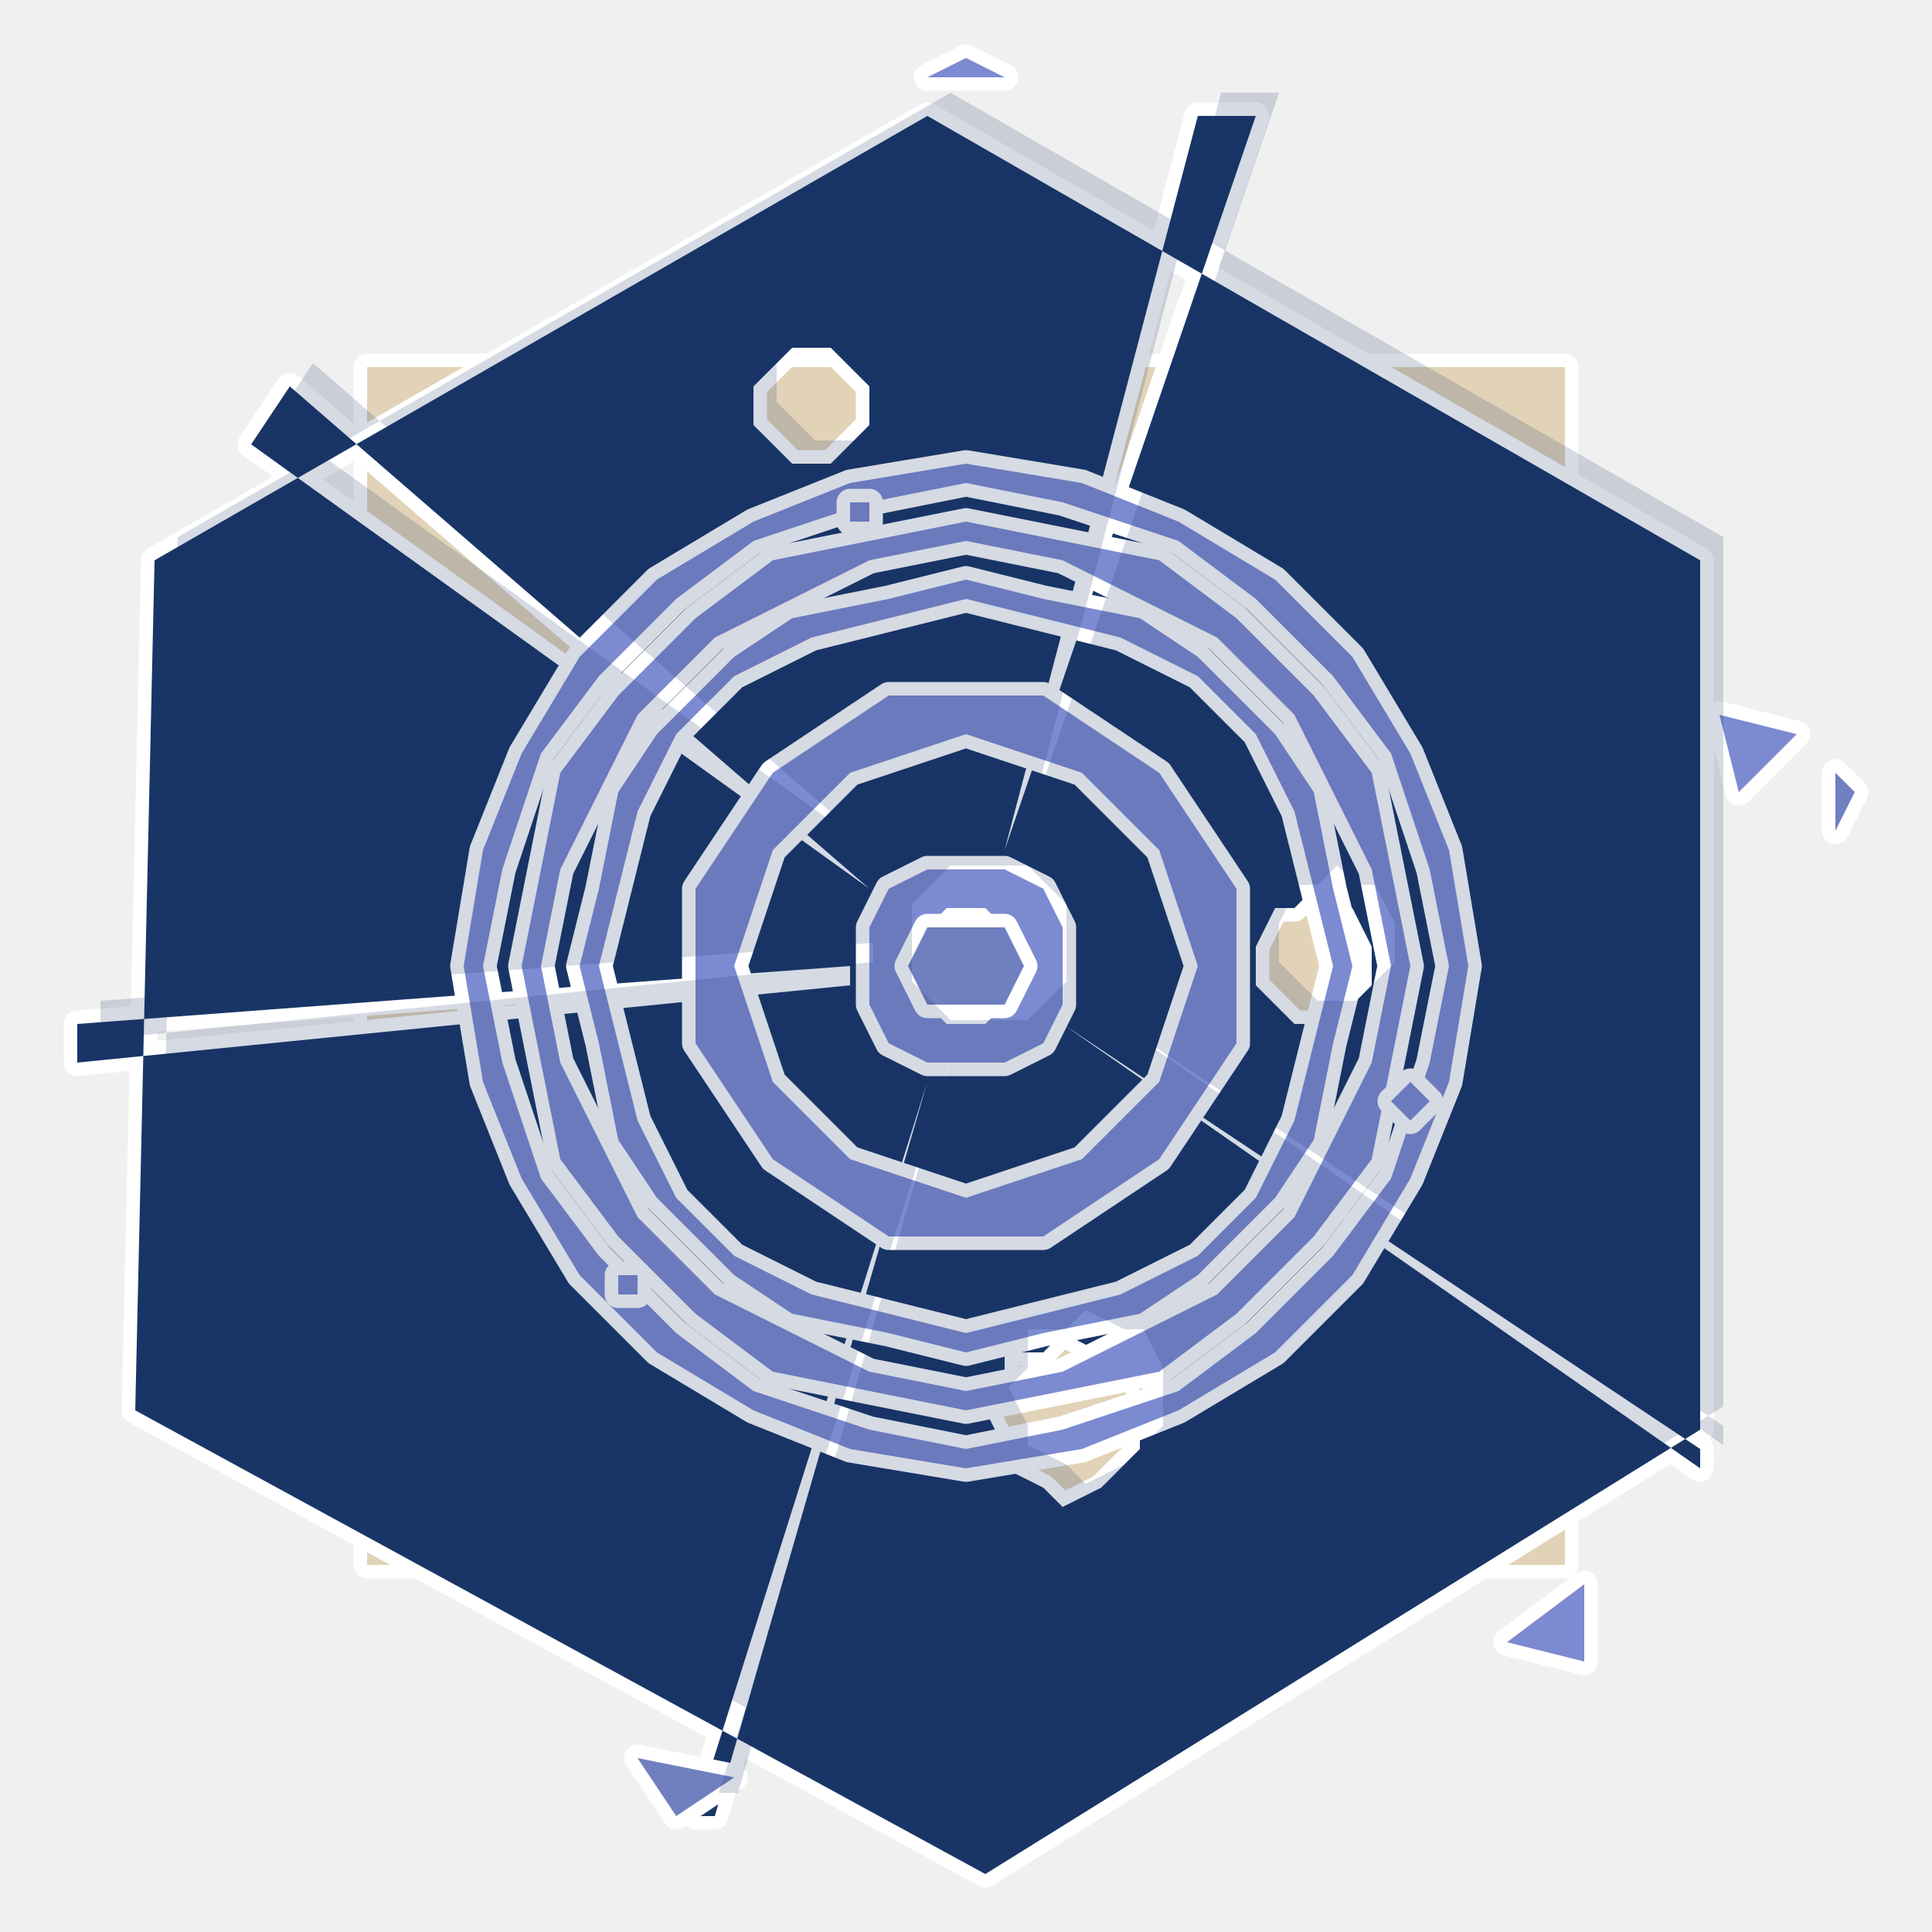
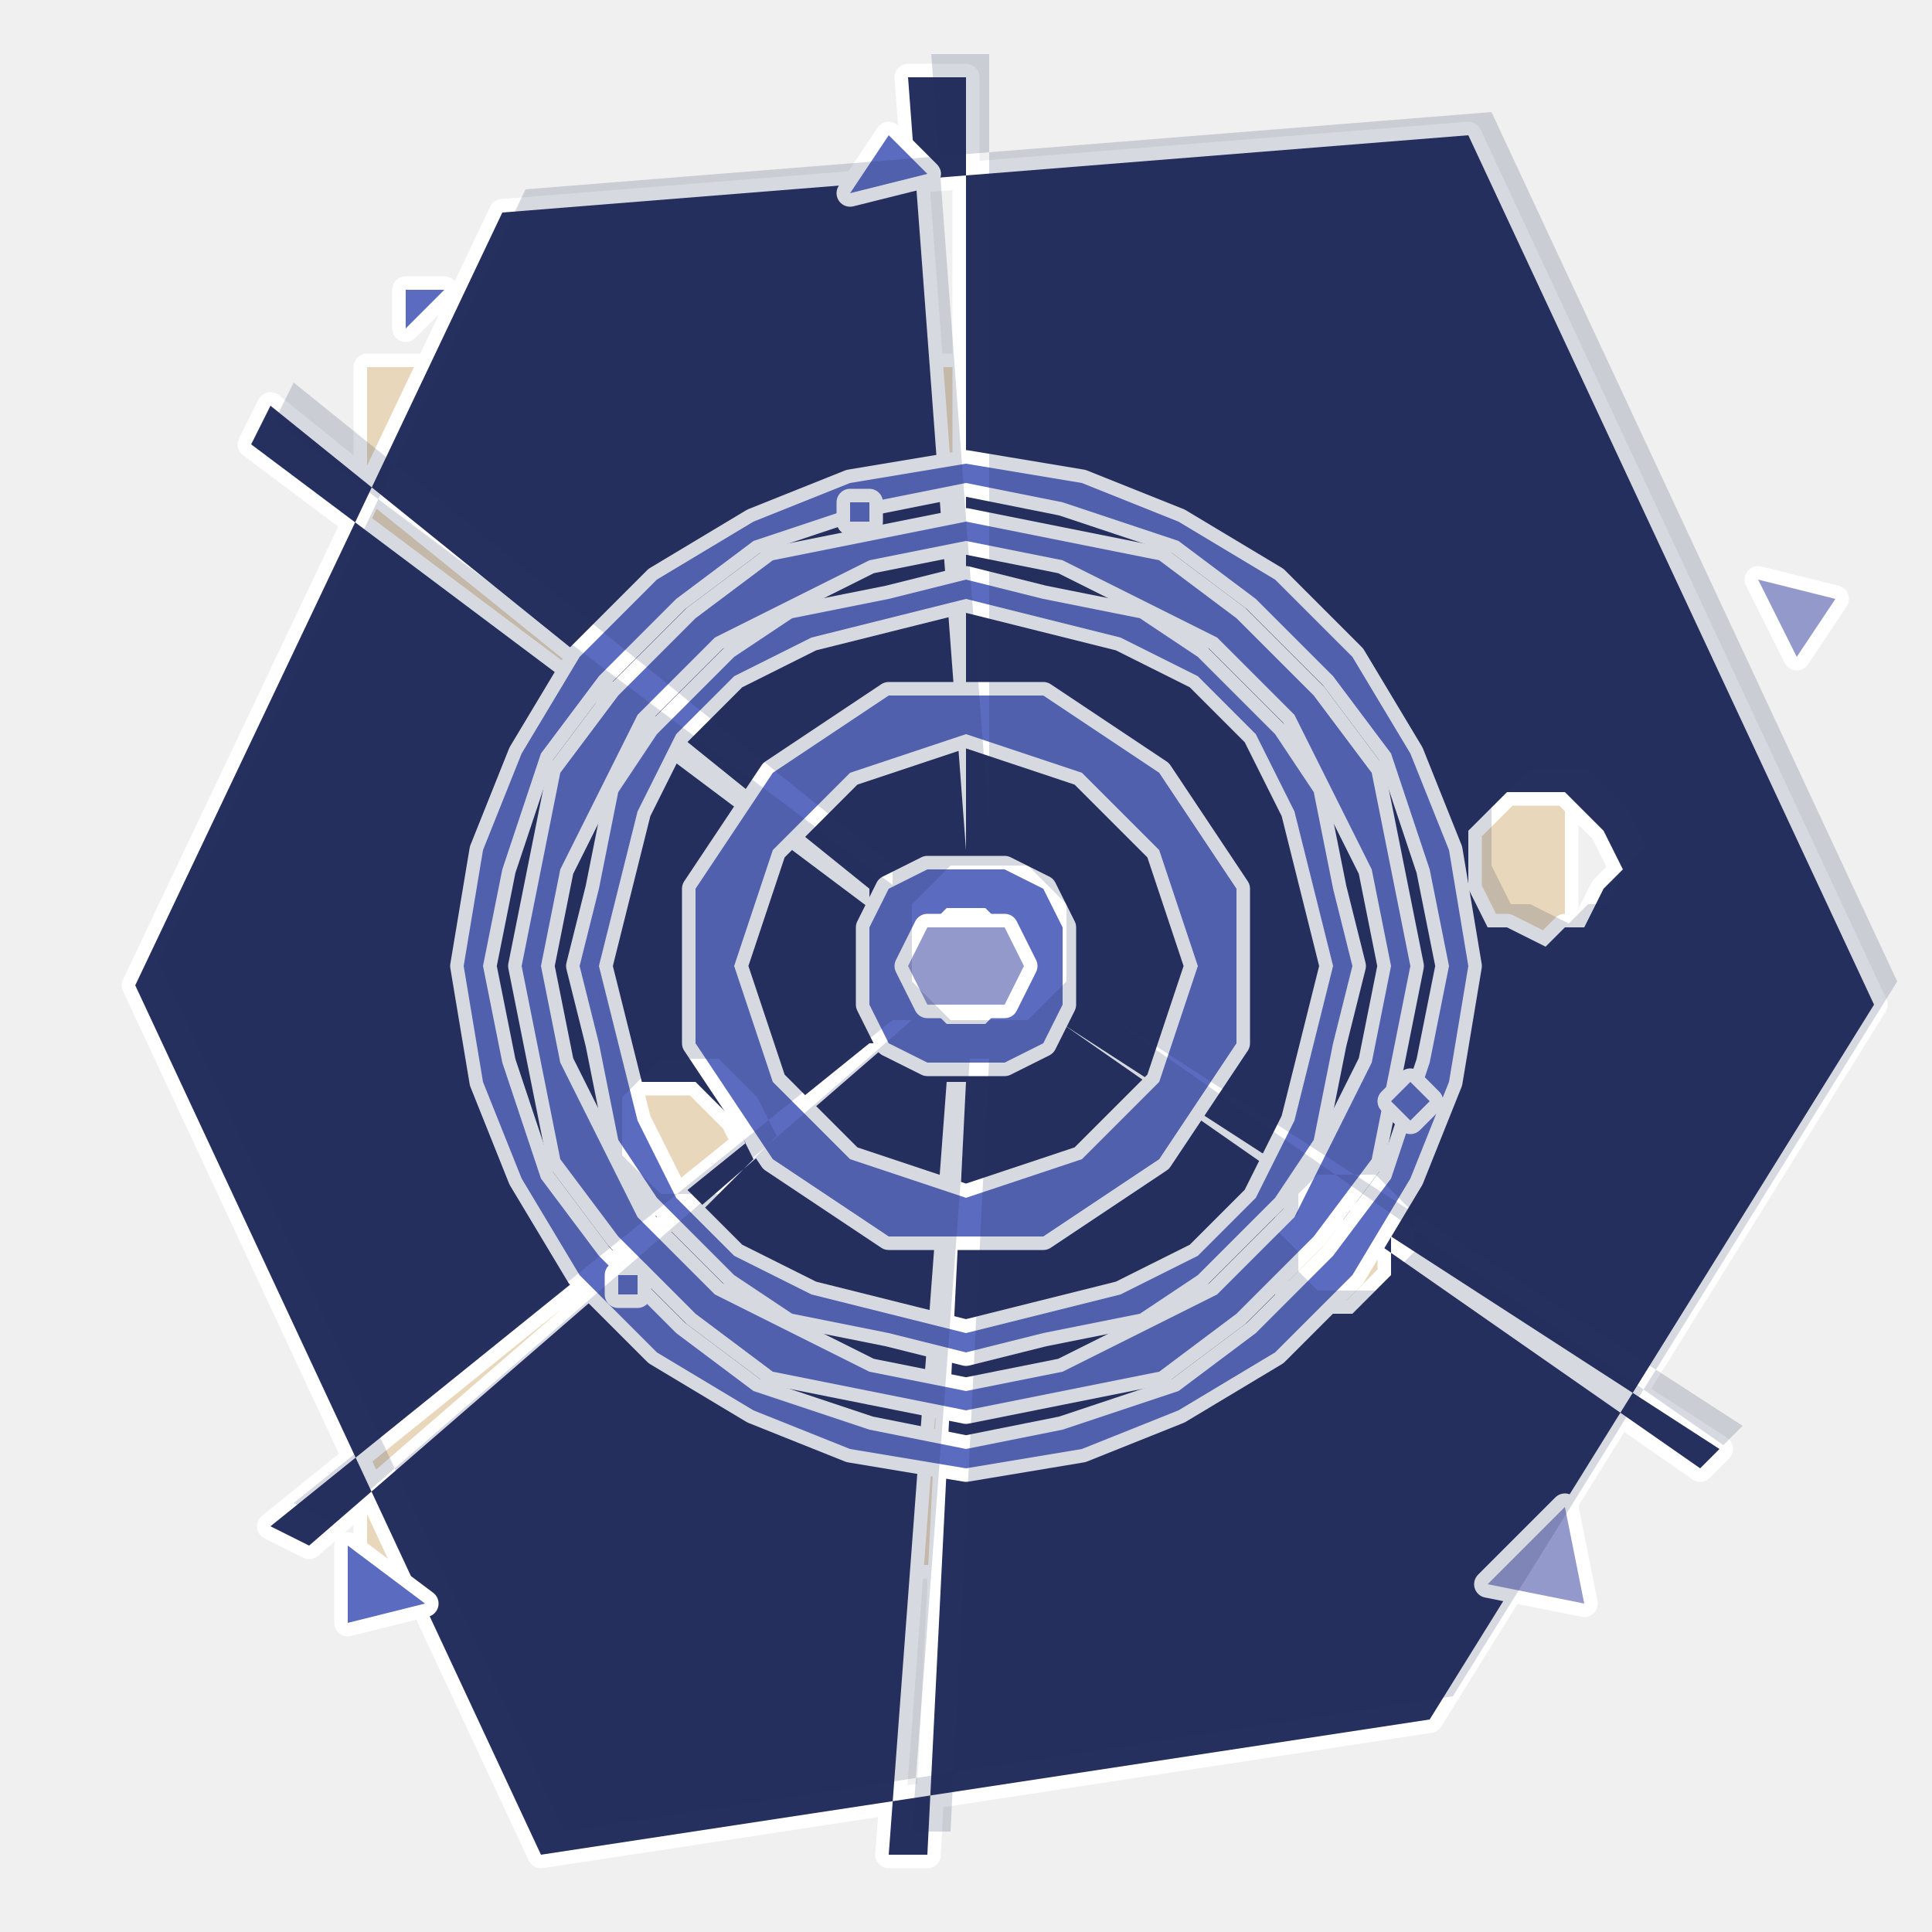
<svg xmlns="http://www.w3.org/2000/svg" viewBox="0 0 100 100" role="img" aria-label="@playform/ets-hook-dsh-replay-suggester - spike-star">
  <style>
		@media (prefers-reduced-motion: no-preference) {
			.ets-hook-dsh-replay-suggester-scene * { transform-box: view-box; transform-origin: 50% 50%; }
- 		.ets-hook-dsh-replay-suggester-counter { animation: ets-hook-dsh-replay-suggester-counter 23s linear -4s infinite; }
+ 		.ets-hook-dsh-replay-suggester-counter { animation: ets-hook-dsh-replay-suggester-counter 25s linear -4s infinite; }
		@keyframes ets-hook-dsh-replay-suggester-counter { to { transform: rotate(-360deg); } }
- 		.ets-hook-dsh-replay-suggester-breathe { animation: ets-hook-dsh-replay-suggester-breathe 8s ease-in-out -4s infinite; }
+ 		.ets-hook-dsh-replay-suggester-breathe { animation: ets-hook-dsh-replay-suggester-breathe 5s ease-in-out -4s infinite; }
		@keyframes ets-hook-dsh-replay-suggester-breathe { 50% { transform: scale(1.06); opacity: 0.85; } }
- 		.ets-hook-dsh-replay-suggester-fire { animation: ets-hook-dsh-replay-suggester-fire 2.7s ease-in-out infinite; }
+ 		.ets-hook-dsh-replay-suggester-fire { animation: ets-hook-dsh-replay-suggester-fire 3.0s ease-in-out infinite; }
		@keyframes ets-hook-dsh-replay-suggester-fire { 0%, 100% { opacity: 0.35; } 50% { opacity: 1; } }
		.ets-hook-dsh-replay-suggester-twinkle { animation: ets-hook-dsh-replay-suggester-twinkle 7s ease-in-out -4s infinite; }
		@keyframes ets-hook-dsh-replay-suggester-twinkle { 0%, 100% { transform: scale(0.94); opacity: 0.4; } 50% { transform: scale(1.06); opacity: 1; } }
- 		.ets-hook-dsh-replay-suggester-trace { animation: ets-hook-dsh-replay-suggester-trace 4s ease-in-out -4s infinite; }
+ 		.ets-hook-dsh-replay-suggester-trace { animation: ets-hook-dsh-replay-suggester-trace 6s ease-in-out -4s infinite; }
		@keyframes ets-hook-dsh-replay-suggester-trace { 0%, 100% { transform: translate(0, 0); opacity: 1; } 50% { transform: translate(1.4px, -1.4px); opacity: 0.35; } }
		}
	</style>
  <defs>
    <path id="ets-hook-dsh-replay-suggester-0" d="M81,81 L19,81 L19,19 L81,19 Z" />
-     <path id="ets-hook-dsh-replay-suggester-1" d="M19,56 L18,58 L17,58 L15,58 L14,56 L15,54 L17,54 L18,54 Z" />
-     <path id="ets-hook-dsh-replay-suggester-2" d="M32,78 L32,79 L30,80 L28,79 L28,78 L28,76 L30,75 L32,76 Z" />
-     <path id="ets-hook-dsh-replay-suggester-3" d="M55,16 L54,18 L52,18 L51,18 L50,16 L51,14 L52,14 L54,14 Z" />
-     <path id="ets-hook-dsh-replay-suggester-4" d="M88,74 L51,97 L7,73 L8,29 L48,6 L88,29 Z M55,53 L88,75 L88,76 L55,53 Z M71,50 L71,51 L70,52 L69,53 L68,53 L67,53 L66,52 L65,51 L65,50 L65,49 L66,47 L67,47 L68,46 L69,47 L70,47 L71,49 Z M48,56 L37,94 L36,94 L48,56 Z M44,51 L4,55 L4,53 L44,50 Z M59,73 L59,75 L58,76 L57,77 L55,78 L54,77 L52,76 L52,75 L51,73 L52,72 L52,70 L54,70 L55,69 L57,70 L58,70 L59,72 Z M45,46 L13,23 L15,20 L45,46 Z M52,44 L62,6 L65,6 L52,44 Z M45,21 L45,22 L44,23 L43,24 L42,24 L41,24 L40,23 L39,22 L39,21 L39,20 L40,19 L41,18 L42,18 L43,18 L44,19 L45,20 Z M54,50 L54,52 L53,53 L52,54 L50,54 L48,54 L47,53 L46,52 L46,50 L46,48 L47,47 L48,46 L50,46 L52,46 L53,47 L54,48 Z" />
+     <path id="ets-hook-dsh-replay-suggester-1" d="M86,56 L85,58 L83,58 L82,58 L81,56 L82,54 L83,54 L85,54 Z" />
+     <path id="ets-hook-dsh-replay-suggester-2" d="M76,74 L75,76 L74,77 L72,76 L71,74 L72,73 L74,72 L75,73 Z" />
+     <path id="ets-hook-dsh-replay-suggester-3" d="M82,33 L81,35 L79,35 L78,35 L77,33 L78,31 L79,31 L81,31 Z" />
+     <path id="ets-hook-dsh-replay-suggester-4" d="M97,52 L74,89 L28,96 L7,51 L26,11 L76,7 Z M55,53 L89,75 L88,76 L55,53 Z M39,60 L38,61 L37,62 L36,63 L35,63 L33,63 L32,62 L31,61 L31,60 L31,58 L32,57 L33,56 L35,56 L36,56 L37,57 L38,58 Z M50,56 L48,96 L46,96 L49,56 Z M46,54 L16,80 L14,79 L45,54 Z M72,65 L72,66 L71,67 L70,68 L69,68 L67,68 L66,67 L66,66 L65,65 L66,64 L66,63 L67,62 L69,62 L70,62 L71,63 L72,64 Z M45,47 L13,23 L14,21 L45,46 Z M50,44 L47,4 L50,4 L50,44 Z M84,45 L83,46 L82,48 L81,48 L80,49 L78,48 L77,48 L76,46 L76,45 L76,43 L77,42 L78,41 L80,41 L81,41 L82,42 L83,43 Z M54,50 L54,52 L53,53 L52,54 L50,54 L48,54 L47,53 L46,52 L46,50 L46,48 L47,47 L48,46 L50,46 L52,46 L53,47 L54,48 Z" />
    <path id="ets-hook-dsh-replay-suggester-5" d="M64,50 L64,54 L62,57 L60,60 L57,62 L54,64 L50,64 L46,64 L43,62 L40,60 L38,57 L36,54 L36,50 L36,46 L38,43 L40,40 L43,38 L46,36 L50,36 L54,36 L57,38 L60,40 L62,43 L64,46 Z M62,50 L61,53 L60,56 L58,58 L56,60 L53,61 L50,62 L47,61 L44,60 L42,58 L40,56 L39,53 L38,50 L39,47 L40,44 L42,42 L44,40 L47,39 L50,38 L53,39 L56,40 L58,42 L60,44 L61,47 Z" />
    <path id="ets-hook-dsh-replay-suggester-6" d="M55,50 L55,52 L54,54 L52,55 L50,55 L48,55 L46,54 L45,52 L45,50 L45,48 L46,46 L48,45 L50,45 L52,45 L54,46 L55,48 Z M53,50 L53,51 L52,52 L51,53 L50,53 L49,53 L48,52 L47,51 L47,50 L47,49 L48,48 L49,47 L50,47 L51,47 L52,48 L53,49 Z" />
    <path id="ets-hook-dsh-replay-suggester-7" d="M70,50 L69,54 L68,59 L66,62 L62,66 L59,68 L54,69 L50,70 L46,69 L41,68 L38,66 L34,62 L32,59 L31,54 L30,50 L31,46 L32,41 L34,38 L38,34 L41,32 L46,31 L50,30 L54,31 L59,32 L62,34 L66,38 L68,41 L69,46 Z M69,50 L68,54 L67,58 L65,62 L62,65 L58,67 L54,68 L50,69 L46,68 L42,67 L38,65 L35,62 L33,58 L32,54 L31,50 L32,46 L33,42 L35,38 L38,35 L42,33 L46,32 L50,31 L54,32 L58,33 L62,35 L65,38 L67,42 L68,46 Z" />
    <path id="ets-hook-dsh-replay-suggester-8" d="M73,50 L72,55 L71,60 L68,64 L64,68 L60,71 L55,72 L50,73 L45,72 L40,71 L36,68 L32,64 L29,60 L28,55 L27,50 L28,45 L29,40 L32,36 L36,32 L40,29 L45,28 L50,27 L55,28 L60,29 L64,32 L68,36 L71,40 L72,45 Z M72,50 L71,55 L69,59 L67,63 L63,67 L59,69 L55,71 L50,72 L45,71 L41,69 L37,67 L33,63 L31,59 L29,55 L28,50 L29,45 L31,41 L33,37 L37,33 L41,31 L45,29 L50,28 L55,29 L59,31 L63,33 L67,37 L69,41 L71,45 Z" />
    <path id="ets-hook-dsh-replay-suggester-9" d="M76,50 L75,56 L73,61 L70,66 L66,70 L61,73 L56,75 L50,76 L44,75 L39,73 L34,70 L30,66 L27,61 L25,56 L24,50 L25,44 L27,39 L30,34 L34,30 L39,27 L44,25 L50,24 L56,25 L61,27 L66,30 L70,34 L73,39 L75,44 Z M75,50 L74,55 L72,61 L69,65 L65,69 L61,72 L55,74 L50,75 L45,74 L39,72 L35,69 L31,65 L28,61 L26,55 L25,50 L26,45 L28,39 L31,35 L35,31 L39,28 L45,26 L50,25 L55,26 L61,28 L65,31 L69,35 L72,39 L74,45 Z" />
    <path id="ets-hook-dsh-replay-suggester-10" d="M74,57 L73,58 L73,58 L72,57 L73,56 L73,56 Z" />
    <path id="ets-hook-dsh-replay-suggester-11" d="M33,66 L33,67 L32,67 L32,66 L32,66 L33,66 Z" />
    <path id="ets-hook-dsh-replay-suggester-12" d="M45,27 L45,27 L44,27 L44,27 L44,26 L45,26 Z" />
-     <path id="ets-hook-dsh-replay-suggester-13" d="M82,82 L82,86 L78,85 Z" />
-     <path id="ets-hook-dsh-replay-suggester-14" d="M95,40 L96,41 L95,43 Z" />
-     <path id="ets-hook-dsh-replay-suggester-15" d="M89,37 L93,38 L90,41 Z" />
-     <path id="ets-hook-dsh-replay-suggester-16" d="M38,92 L35,94 L33,91 Z" />
-     <path id="ets-hook-dsh-replay-suggester-17" d="M48,4 L50,3 L52,4 Z" />
+     <path id="ets-hook-dsh-replay-suggester-13" d="M44,10 L46,7 L48,9 Z" />
+     <path id="ets-hook-dsh-replay-suggester-14" d="M81,78 L82,83 L77,82 Z" />
+     <path id="ets-hook-dsh-replay-suggester-15" d="M22,83 L18,84 L18,80 Z" />
+     <path id="ets-hook-dsh-replay-suggester-16" d="M91,30 L95,31 L93,34 Z" />
+     <path id="ets-hook-dsh-replay-suggester-17" d="M21,17 L21,15 L23,15 Z" />
    <path id="ets-hook-dsh-replay-suggester-18" d="M53,50 L52,52 L51,52 L49,52 L48,52 L47,50 L48,48 L49,48 L51,48 L52,48 Z" />
  </defs>
  <g class="ets-hook-dsh-replay-suggester-scene">
-     <g fill="#E2D3B8" fill-opacity="1" fill-rule="evenodd" stroke="#ffffff" stroke-width="1.4" stroke-linejoin="round" paint-order="stroke fill">
+     <g fill="#E8D7BA" fill-opacity="1" fill-rule="evenodd" stroke="#ffffff" stroke-width="1.4" stroke-linejoin="round" paint-order="stroke fill">
      <use class="ets-hook-dsh-replay-suggester-breathe" href="#ets-hook-dsh-replay-suggester-0" />
    </g>
-     <g fill="#7C8AD1" fill-opacity="1" fill-rule="evenodd" stroke="#ffffff" stroke-width="1.4" stroke-linejoin="round" paint-order="stroke fill">
+     <g fill="#5B6BC0" fill-opacity="1" fill-rule="evenodd" stroke="#ffffff" stroke-width="1.4" stroke-linejoin="round" paint-order="stroke fill">
      <use class="ets-hook-dsh-replay-suggester-fire" style="animation-delay:-4.00s" href="#ets-hook-dsh-replay-suggester-1" />
      <use class="ets-hook-dsh-replay-suggester-fire" style="animation-delay:-4.18s" href="#ets-hook-dsh-replay-suggester-2" />
      <use class="ets-hook-dsh-replay-suggester-fire" style="animation-delay:-4.36s" href="#ets-hook-dsh-replay-suggester-3" />
    </g>
-     <g fill="#183566" fill-opacity="1" fill-rule="evenodd" stroke="#ffffff" stroke-width="1.4" stroke-linejoin="round" paint-order="stroke fill">
+     <g fill="#26305E" fill-opacity="1" fill-rule="evenodd" stroke="#ffffff" stroke-width="1.4" stroke-linejoin="round" paint-order="stroke fill">
      <use href="#ets-hook-dsh-replay-suggester-4" />
    </g>
-     <g fill="#7C8AD1" fill-opacity="1" fill-rule="evenodd" stroke="#ffffff" stroke-width="1.4" stroke-linejoin="round" paint-order="stroke fill">
+     <g fill="#5B6BC0" fill-opacity="1" fill-rule="evenodd" stroke="#ffffff" stroke-width="1.4" stroke-linejoin="round" paint-order="stroke fill">
      <use class="ets-hook-dsh-replay-suggester-breathe" href="#ets-hook-dsh-replay-suggester-5" />
      <use class="ets-hook-dsh-replay-suggester-breathe" href="#ets-hook-dsh-replay-suggester-6" />
      <use class="ets-hook-dsh-replay-suggester-breathe" href="#ets-hook-dsh-replay-suggester-7" />
      <use class="ets-hook-dsh-replay-suggester-breathe" href="#ets-hook-dsh-replay-suggester-8" />
      <use class="ets-hook-dsh-replay-suggester-breathe" href="#ets-hook-dsh-replay-suggester-9" />
      <use class="ets-hook-dsh-replay-suggester-counter" href="#ets-hook-dsh-replay-suggester-10" />
      <use class="ets-hook-dsh-replay-suggester-counter" href="#ets-hook-dsh-replay-suggester-11" />
      <use class="ets-hook-dsh-replay-suggester-counter" href="#ets-hook-dsh-replay-suggester-12" />
      <use class="ets-hook-dsh-replay-suggester-twinkle" href="#ets-hook-dsh-replay-suggester-13" />
    </g>
-     <g fill="#6F7FC0" fill-opacity="1" fill-rule="evenodd" stroke="#ffffff" stroke-width="1.4" stroke-linejoin="round" paint-order="stroke fill">
+     <g fill="#9499CB" fill-opacity="1" fill-rule="evenodd" stroke="#ffffff" stroke-width="1.4" stroke-linejoin="round" paint-order="stroke fill">
      <use class="ets-hook-dsh-replay-suggester-twinkle" href="#ets-hook-dsh-replay-suggester-14" />
    </g>
-     <g fill="#7C8AD1" fill-opacity="1" fill-rule="evenodd" stroke="#ffffff" stroke-width="1.4" stroke-linejoin="round" paint-order="stroke fill">
+     <g fill="#5B6BC0" fill-opacity="1" fill-rule="evenodd" stroke="#ffffff" stroke-width="1.4" stroke-linejoin="round" paint-order="stroke fill">
      <use class="ets-hook-dsh-replay-suggester-twinkle" href="#ets-hook-dsh-replay-suggester-15" />
    </g>
-     <g fill="#6F7FC0" fill-opacity="1" fill-rule="evenodd" stroke="#ffffff" stroke-width="1.4" stroke-linejoin="round" paint-order="stroke fill">
+     <g fill="#9499CB" fill-opacity="1" fill-rule="evenodd" stroke="#ffffff" stroke-width="1.4" stroke-linejoin="round" paint-order="stroke fill">
      <use class="ets-hook-dsh-replay-suggester-twinkle" href="#ets-hook-dsh-replay-suggester-16" />
    </g>
-     <g fill="#7C8AD1" fill-opacity="1" fill-rule="evenodd" stroke="#ffffff" stroke-width="1.4" stroke-linejoin="round" paint-order="stroke fill">
+     <g fill="#5B6BC0" fill-opacity="1" fill-rule="evenodd" stroke="#ffffff" stroke-width="1.4" stroke-linejoin="round" paint-order="stroke fill">
      <use class="ets-hook-dsh-replay-suggester-twinkle" href="#ets-hook-dsh-replay-suggester-17" />
    </g>
-     <g fill="#6F7FC0" fill-opacity="1" fill-rule="evenodd" stroke="#ffffff" stroke-width="1.4" stroke-linejoin="round" paint-order="stroke fill">
+     <g fill="#9499CB" fill-opacity="1" fill-rule="evenodd" stroke="#ffffff" stroke-width="1.4" stroke-linejoin="round" paint-order="stroke fill">
      <use class="ets-hook-dsh-replay-suggester-breathe" href="#ets-hook-dsh-replay-suggester-18" />
    </g>
-     <g class="ets-hook-dsh-replay-suggester-trace" fill="#183566" fill-opacity="0.18" fill-rule="evenodd" stroke="none">
+     <g class="ets-hook-dsh-replay-suggester-trace" fill="#26305E" fill-opacity="0.18" fill-rule="evenodd" stroke="none">
      <g transform="translate(1.2,-1.2)">
        <use href="#ets-hook-dsh-replay-suggester-4" />
      </g>
    </g>
  </g>
</svg>
